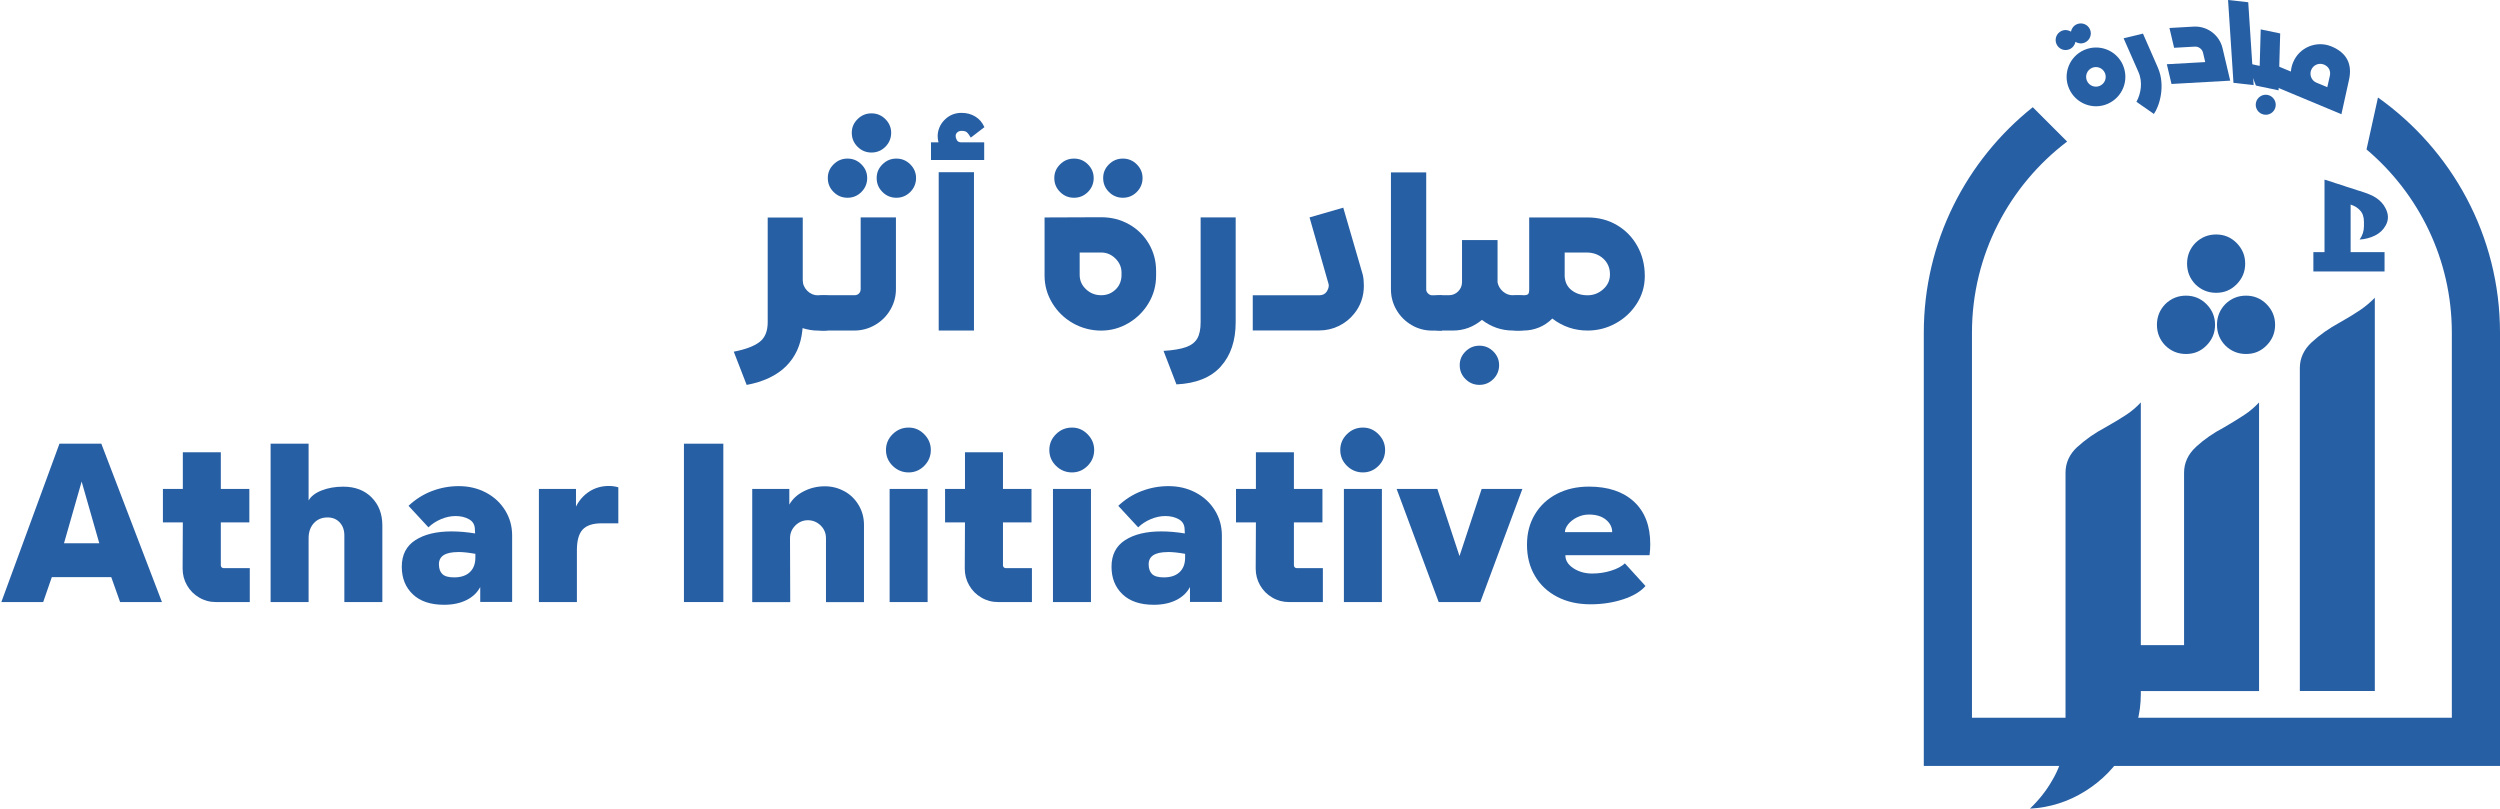
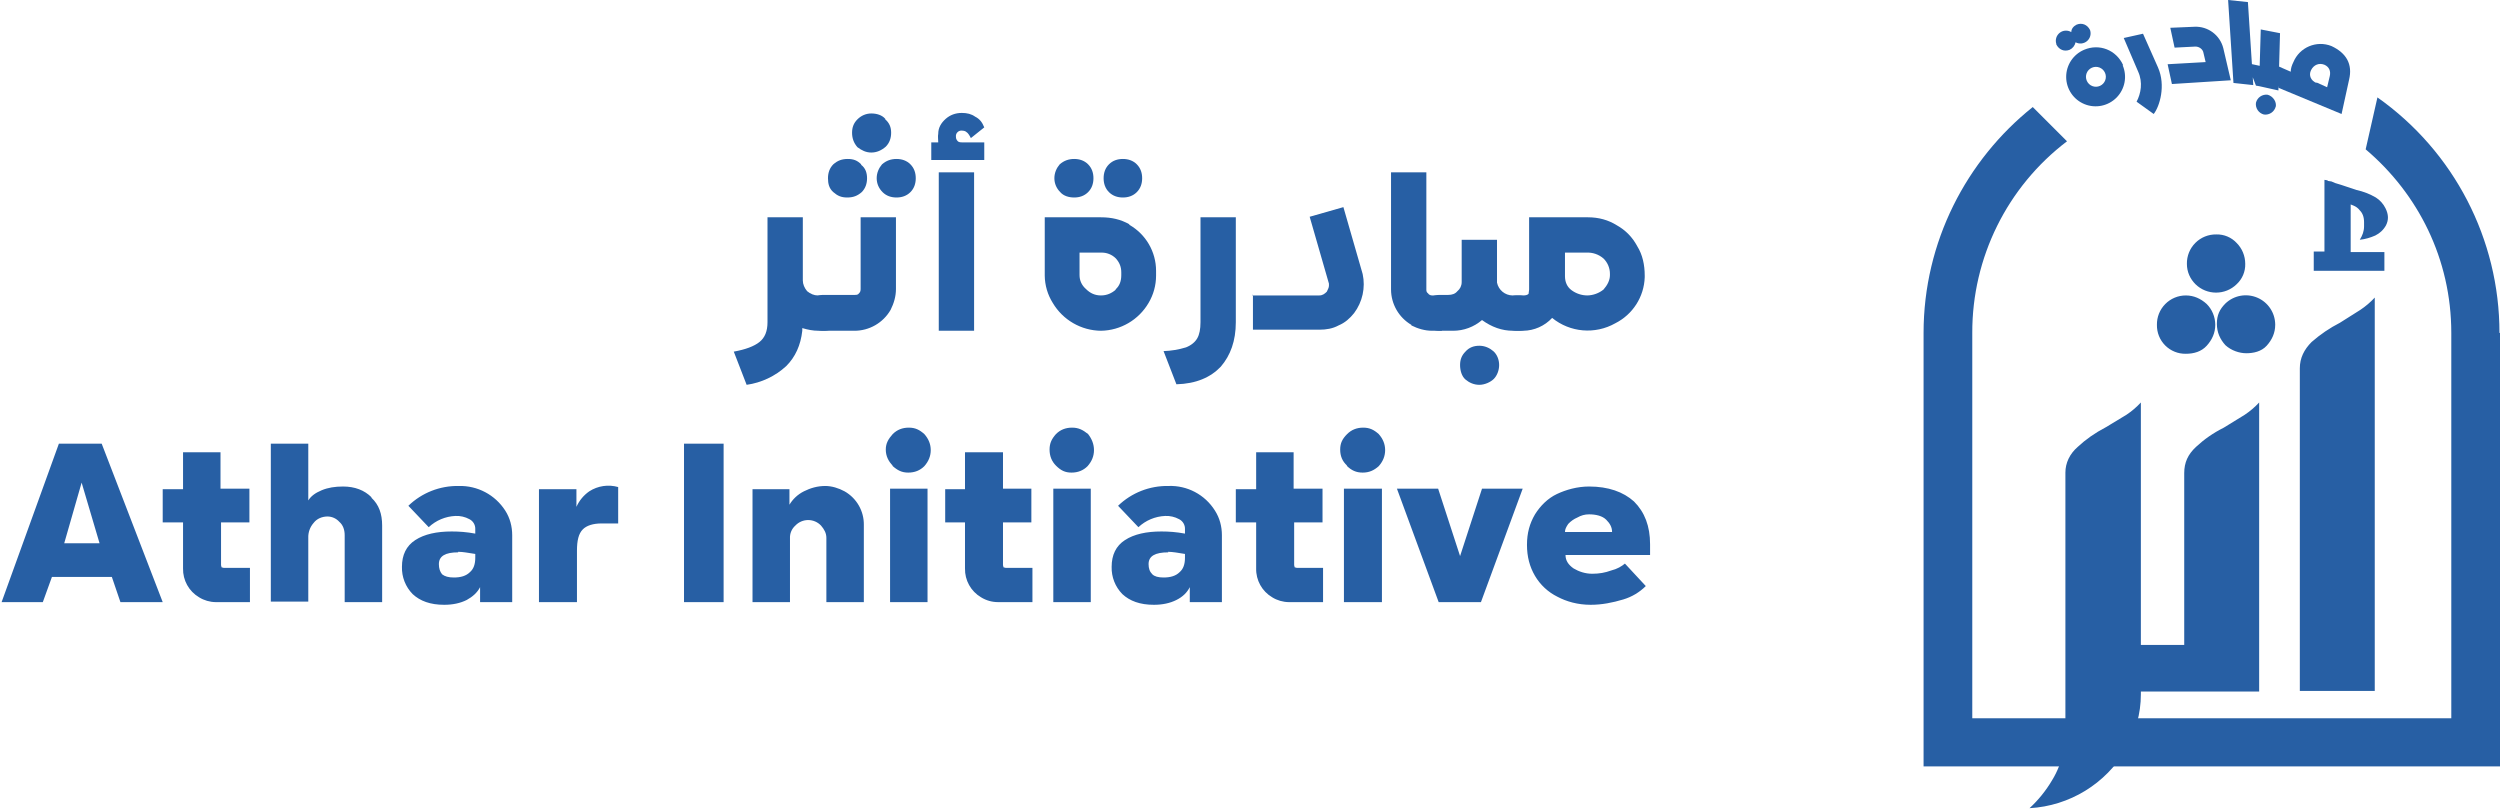
- <svg xmlns="http://www.w3.org/2000/svg" id="Layer_1" viewBox="0 0 467.11 151.1">
-   <defs>
-     <style>
-       .cls-1 {
-         fill: #275fa4;
-       }
-     </style>
-   </defs>
-   <path class="cls-1" d="M388.17,83.49c1.49-1.37,3.25-2.6,5.28-3.68,1.56-.88,2.83-1.65,3.83-2.31,1-.66,1.9-1.43,2.72-2.31v54.48c0,3.69-.94,7.14-2.82,10.36-1.88,3.22-4.4,5.81-7.57,7.79s-6.61,3.07-10.33,3.27c1.73-1.66,3.11-3.42,4.16-5.28,1.05-1.76,1.73-3.56,2.06-5.41.32-1.85.47-3.99.43-6.42v-45.65c0-1.86.74-3.48,2.23-4.85Z" />
-   <path class="cls-1" d="M410.31,83.49c1.49-1.37,3.23-2.58,5.23-3.63,1.56-.91,2.83-1.7,3.83-2.36s1.9-1.43,2.72-2.31v53.93h-23.15v-8.58h9.14v-32.19c0-1.86.74-3.48,2.23-4.85ZM413.87,60.69c0,1.51-.54,2.8-1.62,3.88s-2.32,1.57-3.81,1.57-2.78-.52-3.86-1.57c-1.05-1.08-1.57-2.38-1.57-3.88s.52-2.8,1.57-3.88c1.08-1.05,2.37-1.57,3.86-1.57s2.76.53,3.81,1.57c1.08,1.08,1.62,2.38,1.62,3.88ZM419.5,49.26c0,1.51-.54,2.8-1.62,3.88s-2.32,1.57-3.81,1.57-2.78-.52-3.86-1.57c-1.05-1.08-1.57-2.38-1.57-3.88s.52-2.8,1.57-3.88c1.08-1.05,2.37-1.57,3.86-1.57s2.76.52,3.81,1.57c1.08,1.08,1.62,2.38,1.62,3.88ZM425.09,60.69c0,1.51-.54,2.8-1.62,3.88s-2.32,1.57-3.81,1.57-2.78-.52-3.86-1.57c-1.05-1.08-1.57-2.38-1.57-3.88s.52-2.8,1.57-3.88c1.08-1.05,2.37-1.57,3.86-1.57s2.76.53,3.81,1.57c1.08,1.08,1.62,2.38,1.62,3.88Z" />
-   <path class="cls-1" d="M443.72,55.64v73.47h-14.01v-60.32c0-1.86.74-3.48,2.23-4.85,1.49-1.37,3.23-2.6,5.23-3.68,1.56-.88,2.83-1.66,3.83-2.34,1-.68,1.9-1.44,2.72-2.29ZM445.5,47.11h-6.3v-8.89l.51.2c.47.2.88.49,1.22.86.51.51.76,1.24.76,2.18v.81c0,.91-.27,1.74-.81,2.49,1.05-.07,2.01-.32,2.89-.76.88-.44,1.54-1.07,1.98-1.88.58-1.02.56-2.1-.05-3.25-.37-.74-.96-1.39-1.78-1.93-.61-.41-1.62-.83-3.05-1.27-.27-.07-.47-.13-.61-.2l-1.78-.56-.86-.3-1.32-.41c-.17-.07-.41-.15-.71-.25s-.53-.17-.66-.2c-.03,0-.07-.02-.1-.05-.34-.07-.51-.12-.51-.15v13.56h-2.08v3.61h13.3v-3.61h-.05Z" />
-   <g>
-     <path class="cls-1" d="M156.24,56.12c.65.63.97,1.42.97,2.35s-.32,1.71-.97,2.35c-.65.63-1.42.95-2.32.95h-1.1c-.93,0-1.89-.16-2.87-.46l-.04.46c-.28,2.71-1.3,4.92-3.04,6.66-1.75,1.73-4.2,2.9-7.36,3.49l-2.41-6.21c2.17-.42,3.77-1.02,4.8-1.8,1.03-.78,1.54-2.01,1.54-3.7v-19.57h6.55v11.71c0,.76.28,1.42.85,1.99.56.56,1.23.84,1.99.84h1.1c.9,0,1.68.32,2.32.95Z" />
-     <path class="cls-1" d="M151.44,60.77c-.66-.66-.99-1.44-.99-2.35s.32-1.71.97-2.33c.65-.62,1.44-.93,2.37-.93h5.88c.34,0,.61-.11.82-.32.21-.21.32-.49.32-.82v-13.4h6.59v13.4c0,1.38-.35,2.66-1.04,3.85-.69,1.18-1.63,2.13-2.83,2.83-1.2.7-2.5,1.06-3.91,1.06h-5.83c-.9,0-1.68-.33-2.35-.99ZM160.95,30.71c.72.72,1.08,1.57,1.08,2.56s-.36,1.88-1.08,2.6c-.72.72-1.59,1.08-2.6,1.08s-1.88-.36-2.6-1.08-1.08-1.58-1.08-2.6.36-1.84,1.08-2.56c.72-.72,1.59-1.08,2.6-1.08s1.88.36,2.6,1.08ZM165.43,22.26c.72.72,1.08,1.57,1.08,2.56s-.36,1.88-1.08,2.6c-.72.72-1.59,1.08-2.6,1.08s-1.88-.36-2.6-1.08c-.72-.72-1.08-1.58-1.08-2.6s.36-1.84,1.08-2.56,1.59-1.08,2.6-1.08,1.88.36,2.6,1.08ZM170.08,30.71c.72.72,1.08,1.57,1.08,2.56s-.36,1.88-1.08,2.6c-.72.72-1.59,1.08-2.6,1.08s-1.88-.36-2.6-1.08-1.08-1.58-1.08-2.6.36-1.84,1.08-2.56c.72-.72,1.59-1.08,2.6-1.08s1.88.36,2.6,1.08Z" />
-     <path class="cls-1" d="M173.95,29.89v-3.3h1.4c-.14-.56-.18-1.1-.13-1.61.14-1.1.63-2.02,1.46-2.77.83-.75,1.82-1.12,2.98-1.12.96,0,1.81.22,2.56.68.75.45,1.32,1.11,1.71,1.99l-2.54,1.95c-.31-.51-.56-.85-.76-1.01-.2-.17-.52-.25-.97-.25-.31,0-.57.09-.78.27-.21.18-.32.4-.32.66,0,.28.08.56.23.82s.44.4.87.4h4.23v3.3h-9.93ZM175.39,32.17h6.59v29.59h-6.59v-29.59Z" />
-     <path class="cls-1" d="M210.96,41.91c1.56.89,2.8,2.1,3.7,3.64.9,1.54,1.35,3.22,1.35,5.05v.89c0,1.86-.46,3.57-1.4,5.14-.93,1.56-2.18,2.81-3.76,3.74-1.58.93-3.28,1.4-5.11,1.4s-3.64-.46-5.26-1.38c-1.62-.92-2.91-2.17-3.87-3.76-.96-1.59-1.44-3.3-1.44-5.14v-10.86l10.57-.04c1.92,0,3.66.44,5.22,1.33ZM203.27,30.71c.72.72,1.08,1.57,1.08,2.56s-.36,1.88-1.08,2.6-1.58,1.08-2.6,1.08-1.88-.36-2.6-1.08c-.72-.72-1.08-1.58-1.08-2.6s.36-1.84,1.08-2.56c.72-.72,1.59-1.08,2.6-1.08s1.88.36,2.6,1.08ZM208.45,54.09c.73-.72,1.1-1.63,1.1-2.73v-.42c0-1.01-.38-1.89-1.14-2.64-.76-.75-1.65-1.12-2.66-1.12h-4.02v4.18c0,1.04.39,1.94,1.18,2.68.79.75,1.73,1.12,2.83,1.12s1.97-.36,2.71-1.08ZM212.4,30.71c.72.72,1.08,1.57,1.08,2.56s-.36,1.88-1.08,2.6-1.58,1.08-2.6,1.08-1.88-.36-2.6-1.08c-.72-.72-1.08-1.58-1.08-2.6s.36-1.84,1.08-2.56c.72-.72,1.59-1.08,2.6-1.08s1.88.36,2.6,1.08Z" />
-     <path class="cls-1" d="M228.1,68.48c-1.86,2.06-4.62,3.17-8.29,3.34l-2.41-6.26c1.8-.11,3.2-.35,4.19-.7.99-.35,1.69-.89,2.11-1.61s.63-1.74.63-3.06v-19.57h6.55v19.57c0,3.47-.93,6.23-2.79,8.29Z" />
-     <path class="cls-1" d="M234.06,55.17h12.43c.62,0,1.08-.22,1.4-.68.25-.42.38-.79.38-1.1,0-.14-.01-.25-.04-.34l-3.55-12.43,6.3-1.82,3.64,12.51c.14.59.21,1.28.21,2.07,0,2-.61,3.75-1.82,5.24-.79.99-1.75,1.75-2.9,2.3-1.14.55-2.35.82-3.61.82h-12.43v-6.6Z" />
-     <path class="cls-1" d="M263.74,60.73c-1.18-.69-2.12-1.63-2.81-2.81-.69-1.18-1.04-2.46-1.04-3.85v-21.86h6.59v21.86c0,.28.11.54.34.76.23.23.48.34.76.34h1.86v6.6h-1.86c-1.38,0-2.66-.35-3.85-1.04Z" />
-     <path class="cls-1" d="M286.19,56.12c.65.63.97,1.4.97,2.3s-.32,1.72-.97,2.37c-.65.65-1.44.97-2.37.97h-1.14c-2.11,0-4.04-.66-5.79-1.99-1.61,1.33-3.41,1.99-5.41,1.99h-2.37c-.99,0-1.81-.31-2.47-.93-.66-.62-.99-1.41-.99-2.37s.33-1.75.99-2.37,1.49-.93,2.47-.93h1.61c.68,0,1.25-.24,1.73-.72.48-.48.72-1.06.72-1.73v-7.86h6.64v7.91c.14.68.48,1.25,1.01,1.71.54.46,1.16.7,1.86.7h1.18c.9,0,1.68.32,2.32.95ZM273.82,65.67c.72-.72,1.59-1.08,2.6-1.08s1.88.36,2.6,1.08,1.08,1.57,1.08,2.56-.36,1.88-1.08,2.6-1.59,1.08-2.6,1.08-1.88-.36-2.6-1.08-1.08-1.58-1.08-2.6.36-1.84,1.08-2.56Z" />
-     <path class="cls-1" d="M283.44,55.17h1.18c.48,0,.78-.08.91-.23.13-.15.19-.44.19-.87v-13.44h10.91c2.03,0,3.85.47,5.47,1.42,1.62.95,2.89,2.25,3.82,3.91.93,1.66,1.4,3.52,1.4,5.58v.21c-.03,1.83-.54,3.52-1.54,5.05-1,1.54-2.31,2.75-3.93,3.63-1.62.89-3.36,1.33-5.22,1.33-2.45,0-4.65-.75-6.59-2.24-.73.73-1.56,1.29-2.49,1.67s-1.9.57-2.92.57h-1.23c-.9-.03-1.68-.37-2.33-1.02-.65-.65-.97-1.42-.97-2.32.03-.9.36-1.67.99-2.3.63-.63,1.42-.95,2.35-.95ZM296.63,55.17c1.1,0,2.06-.37,2.89-1.1.83-.73,1.26-1.62,1.29-2.66v-.17c0-1.18-.42-2.16-1.25-2.92-.83-.76-1.88-1.14-3.15-1.14h-4.06v4.44c.06,1.1.49,1.97,1.29,2.6.8.63,1.8.95,2.98.95Z" />
-     <path class="cls-1" d="M9.68,107.84l-1.61,4.65H.25l10.86-29.59h7.82l11.33,29.59h-7.82l-1.65-4.65h-11.12ZM15.26,89.96l-3.3,11.54h6.59l-3.3-11.54Z" />
-     <path class="cls-1" d="M37.2,111.64c-.96-.56-1.71-1.32-2.26-2.28-.55-.96-.82-2-.82-3.13l.04-8.62h-3.72v-6.26h3.72v-6.85h7.1v6.85h5.33v6.26h-5.33v8.03c0,.14.05.26.15.36.1.1.22.15.36.15h4.9v6.34h-6.34c-1.13,0-2.17-.28-3.13-.85Z" />
-     <path class="cls-1" d="M69.43,92.94c1.34,1.34,2.01,3.09,2.01,5.26v14.29h-7.1v-12.43c0-1.02-.29-1.83-.87-2.45-.58-.62-1.33-.93-2.26-.93-1.07,0-1.93.36-2.58,1.08-.65.72-.97,1.66-.97,2.81v11.92h-7.1v-29.59h7.1v10.61c.45-.79,1.27-1.42,2.45-1.88s2.52-.7,4.02-.7c2.2,0,3.97.67,5.31,2.01Z" />
-     <path class="cls-1" d="M89.74,109.66c-.54,1.04-1.39,1.86-2.56,2.45-1.17.59-2.57.89-4.21.89-2.54,0-4.49-.66-5.85-1.97-1.37-1.31-2.05-3.02-2.05-5.14,0-2.23.85-3.88,2.54-4.97s3.95-1.63,6.76-1.63c1.41,0,2.87.13,4.4.38l-.04-.72c0-.87-.36-1.51-1.08-1.92-.72-.41-1.56-.61-2.52-.61-.9,0-1.8.19-2.71.57-.9.38-1.69.89-2.37,1.54l-3.72-4.02c1.32-1.24,2.79-2.16,4.4-2.77s3.27-.91,4.99-.91c1.86,0,3.55.4,5.07,1.2,1.52.8,2.72,1.91,3.59,3.32.87,1.41,1.31,2.97,1.31,4.69v12.43h-5.96v-2.83ZM85.6,103.15c-2.4,0-3.59.76-3.59,2.28,0,.79.21,1.4.63,1.82.42.42,1.16.63,2.2.63,1.27,0,2.25-.32,2.94-.97.69-.65,1.04-1.55,1.04-2.71v-.72c-1.27-.23-2.34-.34-3.21-.34Z" />
-     <path class="cls-1" d="M115.53,91.06v6.72h-3.13c-1.63,0-2.81.39-3.53,1.16-.72.78-1.08,2.07-1.08,3.87v9.68h-7.1v-21.14h6.93v3.3c.59-1.18,1.42-2.12,2.49-2.81,1.07-.69,2.28-1.04,3.64-1.04.62,0,1.21.08,1.78.25Z" />
-     <path class="cls-1" d="M135.15,82.9v29.59h-7.36v-29.59h7.36Z" />
-     <path class="cls-1" d="M157.8,91.8c1.13.63,2.01,1.51,2.66,2.62.65,1.11.97,2.33.97,3.66v14.42h-7.1v-11.92c0-.93-.32-1.72-.97-2.37-.65-.65-1.44-.99-2.37-1.01-.93,0-1.73.33-2.39.99-.66.66-.99,1.46-.99,2.39l.04,11.92h-7.1v-21.14h6.93v2.92c.59-1.04,1.49-1.88,2.71-2.49,1.21-.62,2.52-.93,3.93-.93,1.32,0,2.55.32,3.68.95Z" />
-     <path class="cls-1" d="M166.79,87.04c-.83-.82-1.25-1.8-1.25-2.96s.42-2.14,1.25-2.96c.83-.82,1.82-1.23,2.98-1.23s2.1.42,2.92,1.25c.82.83,1.23,1.81,1.23,2.94s-.41,2.14-1.23,2.96c-.82.82-1.79,1.23-2.92,1.23s-2.15-.41-2.98-1.23ZM173.32,91.35v21.14h-7.1v-21.14h7.1Z" />
-     <path class="cls-1" d="M183.34,111.64c-.96-.56-1.71-1.32-2.26-2.28-.55-.96-.82-2-.82-3.13l.04-8.62h-3.72v-6.26h3.72v-6.85h7.1v6.85h5.33v6.26h-5.33v8.03c0,.14.05.26.15.36.1.1.22.15.36.15h4.9v6.34h-6.34c-1.13,0-2.17-.28-3.13-.85Z" />
-     <path class="cls-1" d="M197.31,87.04c-.83-.82-1.25-1.8-1.25-2.96s.42-2.14,1.25-2.96c.83-.82,1.82-1.23,2.98-1.23s2.1.42,2.92,1.25c.82.83,1.23,1.81,1.23,2.94s-.41,2.14-1.23,2.96c-.82.82-1.79,1.23-2.92,1.23s-2.15-.41-2.98-1.23ZM203.84,91.35v21.14h-7.1v-21.14h7.1Z" />
-     <path class="cls-1" d="M222.35,109.66c-.54,1.04-1.39,1.86-2.56,2.45-1.17.59-2.57.89-4.21.89-2.54,0-4.49-.66-5.85-1.97-1.37-1.31-2.05-3.02-2.05-5.14,0-2.23.85-3.88,2.54-4.97s3.95-1.63,6.76-1.63c1.41,0,2.87.13,4.4.38l-.04-.72c0-.87-.36-1.51-1.08-1.92-.72-.41-1.56-.61-2.52-.61-.9,0-1.8.19-2.71.57-.9.38-1.69.89-2.37,1.54l-3.72-4.02c1.32-1.24,2.79-2.16,4.4-2.77s3.27-.91,4.99-.91c1.86,0,3.55.4,5.07,1.2,1.52.8,2.72,1.91,3.59,3.32.87,1.41,1.31,2.97,1.31,4.69v12.43h-5.96v-2.83ZM218.21,103.15c-2.4,0-3.59.76-3.59,2.28,0,.79.21,1.4.63,1.82.42.42,1.16.63,2.2.63,1.27,0,2.25-.32,2.94-.97.69-.65,1.04-1.55,1.04-2.71v-.72c-1.27-.23-2.34-.34-3.21-.34Z" />
-     <path class="cls-1" d="M237.7,111.64c-.96-.56-1.71-1.32-2.26-2.28-.55-.96-.82-2-.82-3.13l.04-8.62h-3.72v-6.26h3.72v-6.85h7.1v6.85h5.33v6.26h-5.33v8.03c0,.14.05.26.15.36.1.1.22.15.36.15h4.9v6.34h-6.34c-1.13,0-2.17-.28-3.13-.85Z" />
-     <path class="cls-1" d="M251.67,87.04c-.83-.82-1.25-1.8-1.25-2.96s.42-2.14,1.25-2.96c.83-.82,1.82-1.23,2.98-1.23s2.1.42,2.92,1.25c.82.83,1.23,1.81,1.23,2.94s-.41,2.14-1.23,2.96c-.82.82-1.79,1.23-2.92,1.23s-2.15-.41-2.98-1.23ZM258.2,91.35v21.14h-7.1v-21.14h7.1Z" />
-     <path class="cls-1" d="M276.59,112.49h-7.78l-7.86-21.14h7.61l4.14,12.55,4.14-12.55h7.61l-7.86,21.14Z" />
-     <path class="cls-1" d="M294,106.19c1.02.65,2.17.97,3.47.97s2.42-.18,3.55-.53c1.13-.35,1.99-.81,2.58-1.37l3.85,4.23c-.9,1.04-2.3,1.88-4.18,2.49-1.89.62-3.92.93-6.09.93-2.37,0-4.45-.47-6.23-1.4-1.79-.93-3.18-2.23-4.16-3.91-.99-1.68-1.48-3.61-1.48-5.81s.49-4.04,1.48-5.69c.99-1.65,2.36-2.92,4.12-3.83s3.75-1.35,5.98-1.35c3.58,0,6.38.94,8.41,2.81,2.03,1.88,3.04,4.52,3.04,7.93,0,.65-.04,1.34-.13,2.07h-15.73c0,.99.51,1.8,1.52,2.45ZM294.66,96.66c-.69.35-1.24.78-1.65,1.29-.41.51-.61,1-.61,1.48h8.83c0-.9-.39-1.68-1.16-2.32s-1.84-.97-3.19-.97c-.79,0-1.53.18-2.22.53Z" />
-   </g>
-   <path class="cls-1" d="M384.24,8.23c-.41-.94.01-2.04.96-2.46.59-.26,1.24-.18,1.75.14.1-.59.5-1.12,1.09-1.38.94-.41,2.05.02,2.46.96.42.95-.03,2.05-.96,2.46-.59.26-1.25.19-1.75-.13-.12.58-.5,1.11-1.09,1.37-.95.42-2.04-.01-2.46-.96ZM396.65,12.15c1.22,2.8-.05,6.03-2.84,7.25-2.77,1.21-6-.06-7.22-2.85-1.21-2.77.06-6,2.83-7.21,2.8-1.22,6.03.05,7.24,2.82ZM393.29,13.63c-.41-.93-1.48-1.35-2.41-.95-.93.41-1.35,1.48-.95,2.41s1.48,1.35,2.41.95c.93-.41,1.35-1.48.95-2.41Z" />
-   <path class="cls-1" d="M400.4,6.28l2.78,6.34c1.49,3.4.28,7.27-.74,8.67l-3.26-2.27c.84-1.52,1.22-3.66.37-5.58l-2.77-6.29,3.62-.87Z" />
-   <path class="cls-1" d="M405.34,5.23l4.54-.26c2.59-.13,4.82,1.61,5.39,4.04l1.43,6.06-10.97.62-.87-3.69,7.17-.4-.4-1.73c-.16-.69-.8-1.19-1.52-1.16l-3.89.22-.87-3.69Z" />
-   <path class="cls-1" d="M420.07.42l1.01,15.48-3.77-.42-1.01-15.48,3.77.42Z" />
-   <path class="cls-1" d="M425.74,16.88l-3.64-.76h0s-.6-.14-.6-.14l-1.62-4.16,2.33.49.19-6.82,3.64.76-.3,10.62ZM425.17,19.96c-.21,1.02-1.21,1.66-2.21,1.44-1.02-.21-1.66-1.2-1.45-2.21.21-1,1.2-1.66,2.21-1.45,1,.21,1.66,1.21,1.45,2.21Z" />
-   <path class="cls-1" d="M467.11,62.16v80.95h-107.66V62.16c0-17.04,7.97-32.25,20.36-42.13l6.42,6.42c-10.79,8.19-17.78,21.15-17.78,35.71v71.95h89.66V62.16c0-13.71-6.2-26.01-15.94-34.24l2.14-9.7c13.78,9.76,22.8,25.81,22.8,43.94Z" />
-   <path class="cls-1" d="M424.83,12.04l3.21,1.33c.04-.58.18-1.16.42-1.73,1.16-2.8,4.37-4.12,7.17-2.96,2.82,1.17,3.94,3.28,3.26,6.27l-1.41,6.39-11.82-4.93-.82-4.39ZM432.82,15.45l2.02.84.48-2.13c.19-.85-.15-1.7-1.09-2.09-.94-.39-2,.05-2.39.99s.05,2.01.99,2.39Z" />
+ <svg xmlns="http://www.w3.org/2000/svg" viewBox="0 0 467.1 151.1" fill="#275fa4">
+   <path d="M388.2 83.5c1.5-1.4 3.2-2.6 5.3-3.7l3.8-2.3a15 15 0 0 0 2.7-2.3v54.5c0 3.7-1 7.1-2.8 10.3a22.3 22.3 0 0 1-18 11 23 23 0 0 0 4.2-5.2 16 16 0 0 0 2.1-5.4c.3-1.9.5-4 .4-6.4V88.3c0-1.8.8-3.5 2.3-4.8Z" class="cls-1" />
+   <path d="M410.3 83.5c1.5-1.4 3.2-2.6 5.2-3.6l3.9-2.4a15 15 0 0 0 2.7-2.3v54h-23.2v-8.7h9.2V88.4c0-2 .7-3.5 2.2-4.9Zm3.6-22.8c0 1.5-.6 2.8-1.6 3.9s-2.4 1.5-3.9 1.5a5.3 5.3 0 0 1-5.4-5.4 5.4 5.4 0 0 1 5.4-5.5c1.5 0 2.8.6 3.9 1.6 1 1 1.6 2.4 1.6 3.9Zm5.6-11.4a5 5 0 0 1-1.6 3.8 5.5 5.5 0 0 1-7.7 0c-1-1-1.6-2.3-1.6-3.8a5.4 5.4 0 0 1 5.5-5.5 5 5 0 0 1 3.8 1.6c1 1 1.6 2.4 1.6 3.9Zm5.6 11.4c0 1.5-.6 2.8-1.6 3.9S421 66 419.7 66s-2.8-.5-3.9-1.5c-1-1.1-1.6-2.4-1.6-4s.5-2.7 1.6-3.8a5.5 5.5 0 0 1 9.3 3.9Zm18.6-5.1v73.5h-14V68.8c0-1.9.8-3.5 2.2-4.9a26 26 0 0 1 5.3-3.6l3.8-2.4a15 15 0 0 0 2.7-2.3Zm1.8-8.5h-6.3v-8.9l.5.2c.5.2.9.5 1.2.9.5.5.8 1.2.8 2.2v.8c0 .9-.3 1.7-.8 2.5 1-.1 2-.4 2.9-.8.8-.4 1.5-1 2-1.9.5-1 .5-2-.1-3.2a5 5 0 0 0-1.8-2 12.3 12.3 0 0 0-3.6-1.4l-1.8-.6-.9-.3-1.3-.4-.7-.3-.7-.1v-.1l-.6-.1V47h-2v3.6h13.2V47Zm-289.3 9c.7.6 1 1.4 1 2.4s-.3 1.7-1 2.3c-.6.7-1.4 1-2.3 1h-1c-1 0-2-.2-3-.5v.5c-.3 2.7-1.3 4.9-3 6.6a13.8 13.8 0 0 1-7.4 3.5l-2.4-6.2c2.2-.4 3.8-1 4.8-1.8s1.5-2 1.5-3.7V40.6h6.6v11.8c0 .7.3 1.4.8 2 .6.5 1.3.8 2 .8h1.1c1 0 1.7.3 2.4 1Z" class="cls-1" />
+   <path d="M151.4 60.8c-.6-.7-1-1.5-1-2.4s.4-1.7 1-2.3c.7-.6 1.5-1 2.4-1h5.9c.3 0 .6 0 .8-.3.2-.2.3-.4.3-.8V40.6h6.6V54c0 1.4-.4 2.7-1 3.9a7.8 7.8 0 0 1-6.8 3.9h-5.8c-1 0-1.7-.4-2.4-1Zm9.5-30c.8.6 1.1 1.5 1.1 2.5s-.3 1.9-1 2.6c-.8.7-1.6 1-2.7 1s-1.8-.3-2.6-1-1-1.6-1-2.6.3-1.9 1-2.6c.8-.7 1.6-1 2.7-1s1.8.3 2.5 1Zm4.5-8.5c.8.7 1.1 1.5 1.1 2.5s-.3 1.9-1 2.6c-.8.7-1.7 1.1-2.7 1.1s-1.8-.4-2.6-1c-.7-.8-1-1.7-1-2.7s.3-1.8 1-2.5 1.6-1.1 2.6-1.1 2 .3 2.6 1Zm4.7 8.4c.7.7 1 1.6 1 2.6s-.3 1.9-1 2.6c-.7.7-1.6 1-2.6 1s-1.9-.3-2.6-1-1.1-1.6-1.1-2.6.4-1.9 1-2.6c.8-.7 1.7-1 2.7-1s1.9.3 2.6 1Zm3.9-.8v-3.3h1.3c0-.6-.1-1.1 0-1.6 0-1.1.5-2 1.4-2.8.8-.7 1.8-1.1 3-1.1 1 0 1.8.2 2.5.7.8.4 1.3 1 1.7 2l-2.5 2c-.3-.6-.6-1-.8-1.1-.2-.2-.5-.3-1-.3a1 1 0 0 0-.7.3 1 1 0 0 0-.3.7c0 .3 0 .5.2.8s.4.4.9.4h4.2v3.3h-10Zm1.4 2.3h6.6v29.6h-6.6V32.2ZM211 42a9.9 9.9 0 0 1 5 8.6v.9a10 10 0 0 1-1.4 5.1 10.5 10.5 0 0 1-8.9 5.2 10.6 10.6 0 0 1-9-5.2 9.8 9.8 0 0 1-1.5-5.1V40.6h10.5c2 0 3.7.4 5.3 1.3Zm-7.7-11.3c.7.7 1 1.6 1 2.6s-.3 1.9-1 2.6-1.6 1-2.6 1-2-.3-2.6-1c-.7-.7-1.1-1.6-1.1-2.6s.4-1.9 1-2.6c.8-.7 1.7-1 2.7-1s1.9.3 2.6 1Zm5.1 23.4c.8-.7 1.1-1.6 1.1-2.7v-.5c0-1-.3-1.8-1-2.6a3.7 3.7 0 0 0-2.8-1.1h-4v4.2c0 1 .4 1.9 1.2 2.6.8.8 1.7 1.2 2.8 1.2s2-.4 2.8-1.1Zm4-23.4c.7.7 1 1.6 1 2.6s-.3 1.9-1 2.6-1.6 1-2.6 1-1.9-.3-2.6-1c-.7-.7-1-1.6-1-2.6s.3-1.9 1-2.6c.7-.7 1.6-1 2.6-1s1.9.3 2.6 1Zm15.7 37.8c-1.9 2-4.6 3.2-8.3 3.3l-2.4-6.2a16 16 0 0 0 4.2-.7c1-.4 1.7-1 2.1-1.7s.6-1.7.6-3V40.6h6.6v19.6c0 3.5-1 6.2-2.8 8.3Zm5.9-13.3h12.5c.6 0 1-.3 1.4-.7.2-.4.4-.8.4-1.1V53l-3.6-12.5 6.3-1.8 3.6 12.5a9 9 0 0 1-1.6 7.3c-.8 1-1.7 1.8-2.9 2.3-1.1.6-2.3.8-3.6.8h-12.4V55Zm29.7 5.5a7.7 7.7 0 0 1-3.8-6.6V32.2h6.6v21.9c0 .2 0 .5.3.7.2.3.5.4.8.4h1.8v6.6h-1.8c-1.4 0-2.7-.4-3.9-1Z" class="cls-1" />
+   <path d="M286.2 56.1a3.3 3.3 0 0 1 0 4.7c-.7.6-1.4 1-2.4 1h-1.1c-2.1 0-4-.7-5.8-2a8.3 8.3 0 0 1-5.4 2H269c-1 0-1.8-.4-2.5-1-.6-.6-1-1.4-1-2.3s.4-1.8 1-2.4 1.5-1 2.5-1h1.6c.7 0 1.3-.2 1.7-.7.5-.4.8-1 .8-1.7v-7.9h6.6v8a3 3 0 0 0 2.9 2.4h1.2a3 3 0 0 1 2.3 1Zm-12.4 9.6c.7-.8 1.6-1.1 2.6-1.1s1.9.4 2.6 1 1.1 1.6 1.1 2.6-.4 2-1 2.6-1.7 1.1-2.7 1.1-1.9-.4-2.6-1-1-1.7-1-2.7.3-1.8 1-2.5Z" class="cls-1" />
+   <path d="M283.4 55.2h1.2c.5 0 .8-.1 1-.3l.1-.8V40.6h11c2 0 3.8.5 5.4 1.5 1.6.9 2.9 2.2 3.8 3.9 1 1.6 1.4 3.5 1.4 5.5v.3a10 10 0 0 1-5.5 8.6 10.5 10.5 0 0 1-11.8-1 7.5 7.5 0 0 1-5.4 2.4h-1.2c-.9 0-1.7-.4-2.3-1-.7-.7-1-1.5-1-2.4a3.3 3.3 0 0 1 3.3-3.2Zm13.2 0a5 5 0 0 0 3-1.1c.7-.8 1.2-1.7 1.2-2.7v-.2a4 4 0 0 0-1.2-2.9 4.5 4.5 0 0 0-3.2-1.1h-4v4.4c0 1.1.4 2 1.2 2.6a5 5 0 0 0 3 1ZM9.7 107.8 8 112.5H.3L11 82.9h8l11.4 29.6h-7.9l-1.6-4.7H9.7ZM15.3 90 12 101.5h6.6L15.2 90Zm21.9 21.6a6.1 6.1 0 0 1-3-5.4v-8.6h-3.8v-6.2h3.8v-6.9h7v6.8h5.4v6.3h-5.3v8l.1.4.4.1h4.9v6.4h-6.4a6 6 0 0 1-3.1-.9ZM69.4 93c1.4 1.3 2 3 2 5.2v14.3h-7V100c0-1-.3-1.9-1-2.5a3 3 0 0 0-2.2-1c-1 0-2 .4-2.6 1.2a4 4 0 0 0-1 2.8v11.9h-7V82.9h7v10.6c.5-.8 1.3-1.4 2.5-1.9s2.5-.7 4-.7c2.2 0 4 .7 5.3 2Zm20.3 16.7c-.5 1-1.4 1.8-2.5 2.4-1.2.6-2.6.9-4.2.9-2.6 0-4.5-.7-5.9-2a7 7 0 0 1-2-5.1c0-2.2.8-3.9 2.5-5s4-1.6 6.8-1.6c1.4 0 2.8.1 4.4.4v-.8a2 2 0 0 0-1.1-1.9 5 5 0 0 0-2.6-.6 7.8 7.8 0 0 0-5 2.1l-3.8-4a13.2 13.2 0 0 1 9.4-3.7 10 10 0 0 1 8.7 4.6c.9 1.4 1.3 3 1.3 4.6v12.5h-6v-2.9Zm-4.1-6.5c-2.4 0-3.6.7-3.6 2.2 0 .8.2 1.4.6 1.9.5.4 1.2.6 2.2.6 1.3 0 2.3-.3 3-1 .7-.6 1-1.5 1-2.7v-.7c-1.3-.2-2.3-.4-3.2-.4ZM115.5 91v6.8h-3.1c-1.6 0-2.8.4-3.5 1.1-.8.8-1.1 2.1-1.1 4v9.6h-7.1V91.4h7v3.3a7 7 0 0 1 2.4-2.9 6.6 6.6 0 0 1 5.4-.8Zm19.7-8.1v29.6h-7.4V82.9h7.4Zm22.6 8.9a7.1 7.1 0 0 1 3.6 6.3v14.4h-7v-12c0-.9-.4-1.6-1-2.3a3.3 3.3 0 0 0-4.8 0 3 3 0 0 0-1 2.4v11.9h-7V91.4h6.9v2.9c.6-1 1.5-1.9 2.7-2.5 1.2-.6 2.5-1 4-1 1.2 0 2.5.4 3.6 1Zm9-4.8c-.8-.8-1.3-1.8-1.3-3s.5-2 1.3-2.9c.8-.8 1.8-1.2 3-1.2s2 .4 2.9 1.2c.8.9 1.2 1.9 1.2 3s-.4 2.1-1.2 3c-.8.8-1.8 1.2-3 1.2s-2-.4-3-1.3Zm6.5 4.3v21.2h-7V91.3h7Zm10 20.3a6.1 6.1 0 0 1-3-5.4v-8.6h-3.7v-6.2h3.7v-6.9h7.1v6.8h5.3v6.3h-5.3v8l.1.4.4.1h5v6.4h-6.4a6 6 0 0 1-3.2-.9Zm14-24.6c-.8-.8-1.2-1.8-1.2-3s.4-2 1.2-2.9c.8-.8 1.8-1.2 3-1.2s2 .4 3 1.2c.7.9 1.1 1.9 1.1 3s-.4 2.1-1.2 3c-.8.8-1.8 1.2-3 1.2s-2-.4-2.9-1.3Zm6.5 4.3v21.2h-7V91.3h7Zm18.5 18.4c-.5 1-1.3 1.8-2.5 2.4-1.2.6-2.6.9-4.2.9-2.6 0-4.5-.7-5.9-2a7 7 0 0 1-2-5.1c0-2.2.8-3.9 2.5-5s4-1.6 6.8-1.6c1.4 0 2.8.1 4.4.4v-.8a2 2 0 0 0-1.1-1.9 5 5 0 0 0-2.6-.6 7.8 7.8 0 0 0-5 2.1l-3.8-4a13.2 13.2 0 0 1 9.4-3.7 9.8 9.8 0 0 1 8.7 4.6c.9 1.4 1.3 3 1.3 4.6v12.5h-6v-2.9Zm-4-6.5c-2.5 0-3.7.7-3.7 2.2 0 .8.2 1.4.7 1.9.4.4 1.1.6 2.1.6 1.3 0 2.3-.3 3-1 .7-.6 1-1.5 1-2.7v-.7c-1.2-.2-2.3-.4-3.2-.4Zm19.4 8.4a6.1 6.1 0 0 1-3-5.4v-8.6h-3.8v-6.2h3.8v-6.9h7v6.8h5.4v6.3h-5.3v8l.1.4.4.1h4.9v6.4h-6.4a6 6 0 0 1-3.1-.9Zm14-24.6c-.9-.8-1.3-1.8-1.3-3s.4-2 1.3-2.9c.8-.8 1.8-1.2 3-1.2s2 .4 2.9 1.2c.8.9 1.2 1.9 1.2 3s-.4 2.1-1.2 3c-.9.8-1.8 1.2-3 1.2s-2.1-.4-3-1.3Zm6.5 4.3v21.2h-7.1V91.3h7.1Zm18.4 21.2h-7.8L261 91.3h7.7l4.1 12.6 4.1-12.6h7.6l-7.8 21.2Zm17.4-6.3c1 .6 2.2 1 3.5 1s2.4-.2 3.5-.6c1.2-.3 2-.8 2.6-1.3l3.9 4.2a10 10 0 0 1-4.2 2.5c-2 .6-4 1-6.1 1-2.4 0-4.5-.6-6.2-1.5a10 10 0 0 1-4.2-3.9c-1-1.7-1.5-3.6-1.5-5.8s.5-4 1.5-5.7c1-1.6 2.4-3 4.1-3.8s3.8-1.4 6-1.4c3.6 0 6.4 1 8.4 2.8 2 2 3 4.6 3 8v2h-15.8c0 1 .5 1.8 1.5 2.5Zm.7-9.5a5 5 0 0 0-1.7 1.2c-.4.6-.6 1-.6 1.5h8.8c0-.9-.4-1.6-1.1-2.3s-1.9-1-3.2-1c-.8 0-1.5.2-2.2.6Zm89.5-88.5A1.9 1.9 0 0 1 387 6c0-.6.4-1.1 1-1.4 1-.4 2 0 2.5 1a1.9 1.9 0 0 1-2.7 2.3 2 2 0 0 1-1.1 1.4c-1 .4-2 0-2.5-1Zm12.4 4a5.5 5.5 0 1 1-7.2-2.9c2.8-1.2 6 0 7.3 2.9Zm-3.3 1.4a1.8 1.8 0 1 0-3.4 1.5 1.8 1.8 0 0 0 3.4-1.5Zm7.1-7.3 2.8 6.3c1.5 3.4.3 7.3-.8 8.7l-3.2-2.3c.8-1.5 1.2-3.6.3-5.6l-2.7-6.3 3.6-.8Zm4.9-1.1L410 5a5.3 5.3 0 0 1 5.4 4l1.4 6-11 .7-.8-3.7 7.1-.4-.4-1.7c-.1-.7-.8-1.2-1.5-1.2l-3.9.2-.8-3.7ZM420 .4l1 15.5-3.7-.4-1-15.5 3.8.4Zm5.7 16.5-3.6-.8-.6-.1-1.6-4.2 2.3.5.2-6.8 3.6.7-.3 10.7Zm-.5 3a2 2 0 0 1-2.2 1.5 2 2 0 0 1-1.5-2.2 2 2 0 0 1 2.2-1.5c1 .3 1.7 1.3 1.5 2.3Z" class="cls-1" />
+   <path d="M467.1 62.2v81H359.4v-81c0-17 8-32.3 20.4-42.2l6.4 6.4a44.8 44.8 0 0 0-17.7 35.8v72H458v-72c0-13.8-6.2-26-16-34.3l2.2-9.7a53.8 53.8 0 0 1 22.8 44Z" class="cls-1" />
+   <path d="m424.8 12 3.2 1.4c0-.6.2-1.2.5-1.8a5.5 5.5 0 0 1 7.1-3c2.8 1.3 4 3.4 3.3 6.3l-1.4 6.4-11.8-4.9-.9-4.4Zm8 3.4 2 .9.5-2.1c.2-.9-.1-1.7-1-2.1-1-.4-2 0-2.5 1s0 2 1 2.4Z" class="cls-1" />
</svg>
